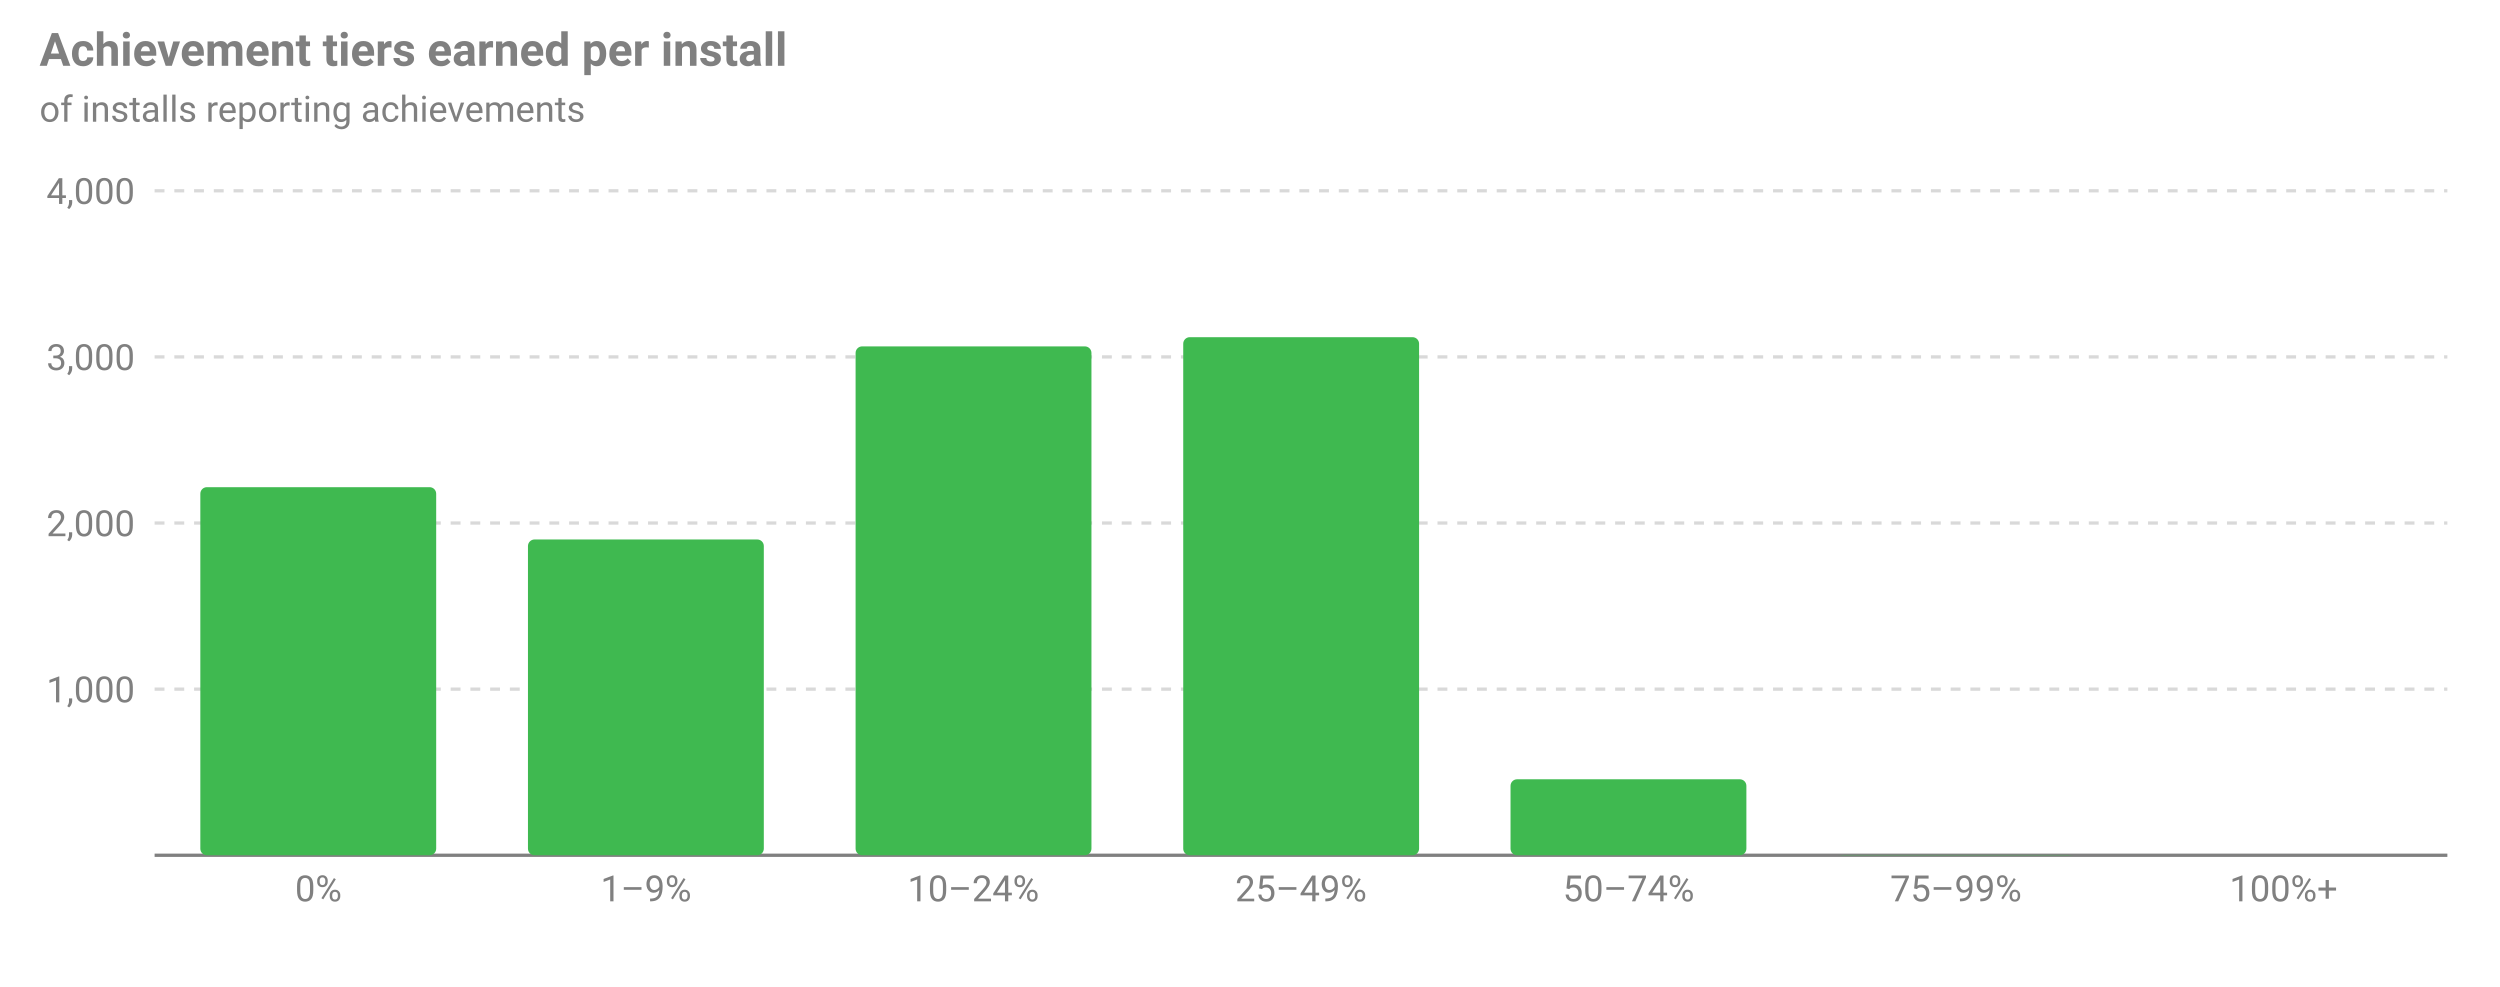
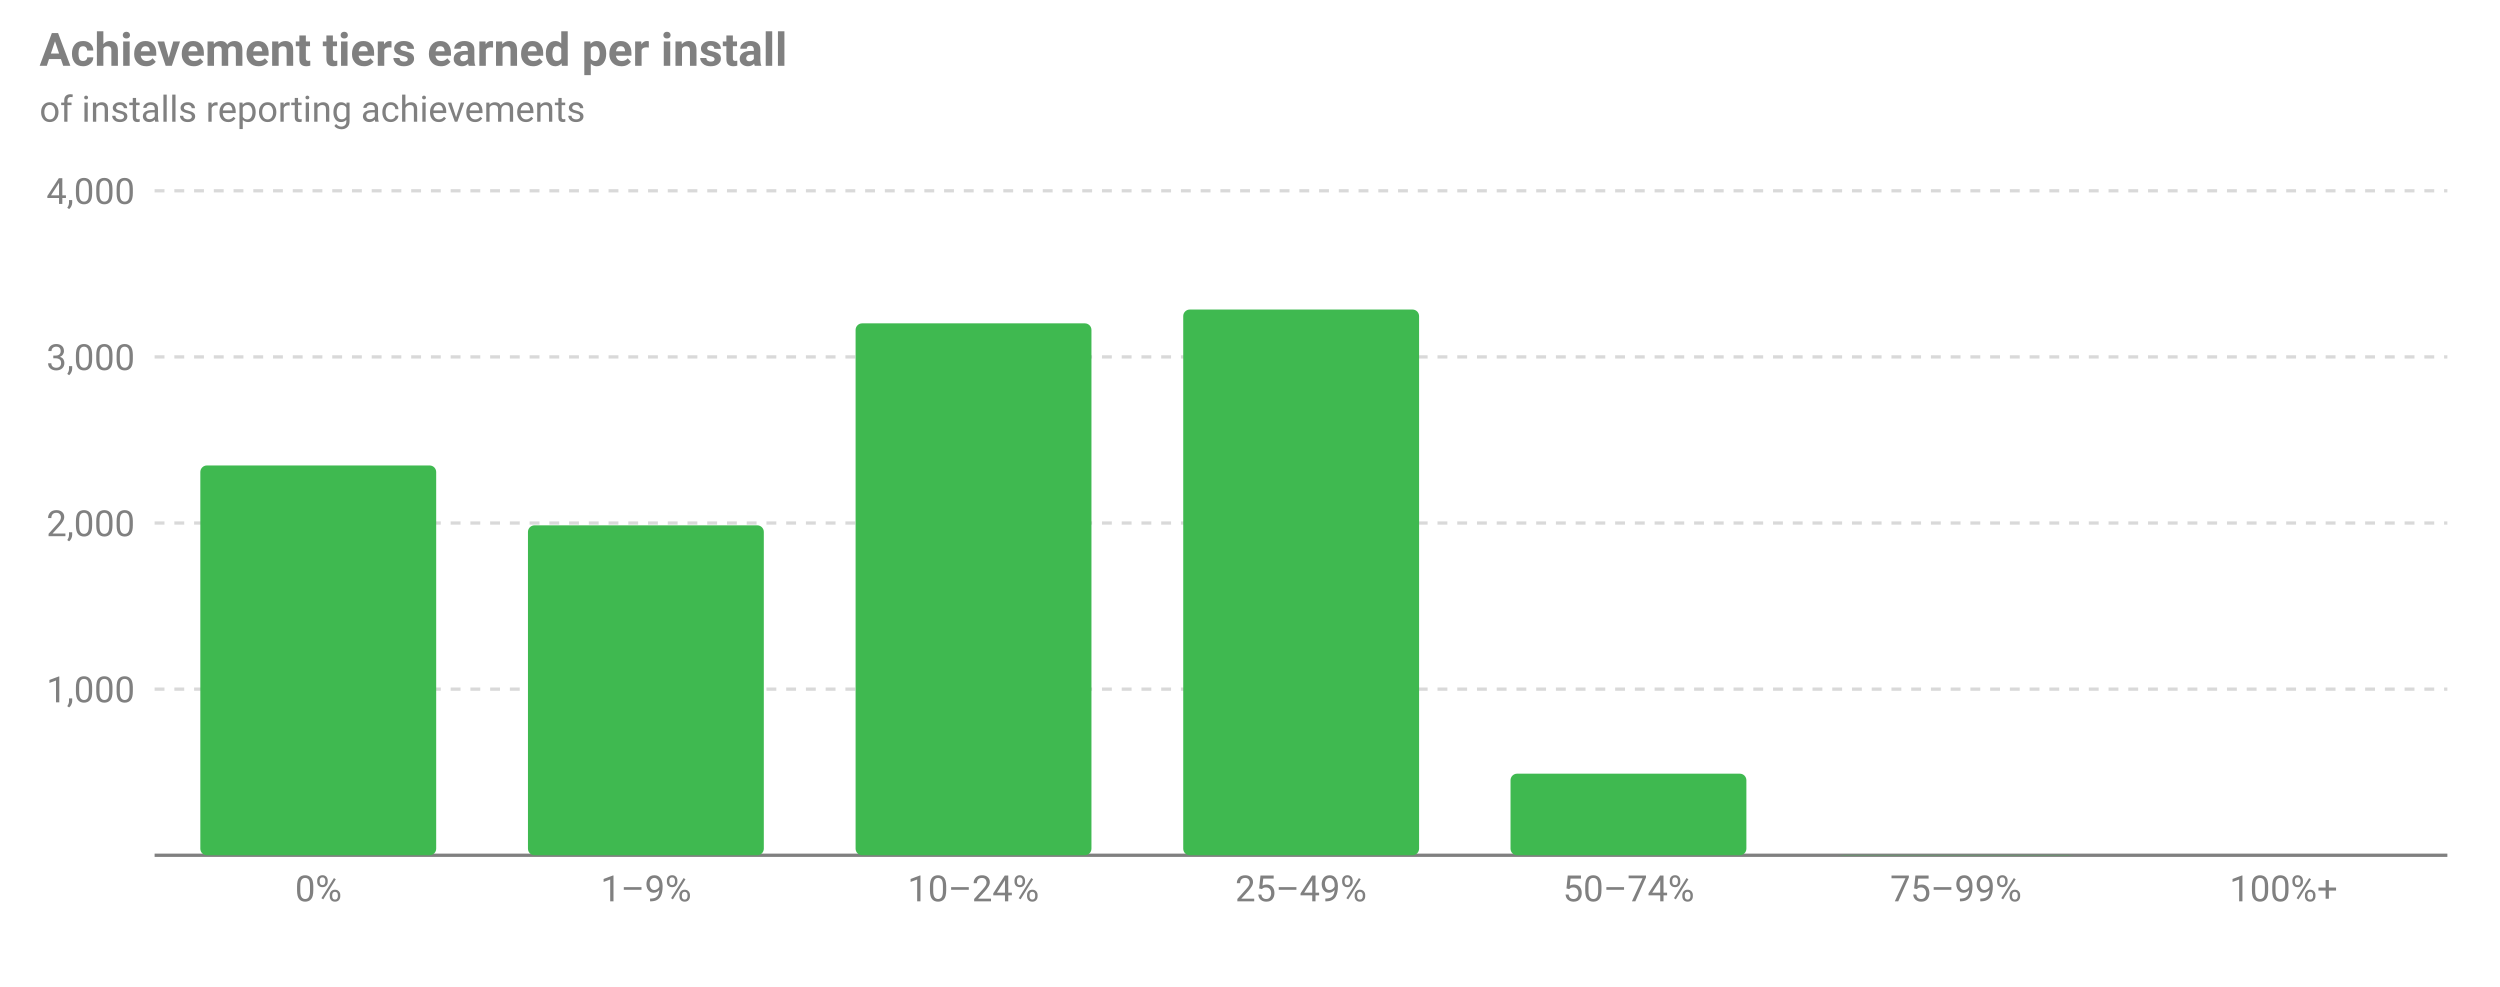
<svg xmlns="http://www.w3.org/2000/svg" width="760" height="300" viewBox="0 0 760 300" role="img" aria-label="Achievement tiers earned per install">
  <style>
  text{font-family:-apple-system,BlinkMacSystemFont,'Segoe UI',Roboto,Helvetica,Arial,sans-serif}
  .grid{stroke:#808080;stroke-opacity:.3;stroke-width:1}
  .axis{stroke:#808080;stroke-width:1}
  .lbl{fill:#808080;font-size:12px}
  .val{fill:#808080;font-size:12px;font-weight:600}
  .title{fill:#808080;font-size:14px;font-weight:700}
  .sub{fill:#808080;font-size:11px}
  .gap{fill:#808080;opacity:.12}
  .gaplbl{fill:#808080;font-size:10px;opacity:.85}
  .ico{fill:#808080}
  .t1{fill:#e3b341}
  .t2{fill:#d29922}
  .t3{fill:#b7860b}
  .t4{fill:#946f0f}
</style>
  <text x="12" y="20" class="title">Achievement tiers earned per install</text>
  <text x="12" y="37" class="sub">of installs reporting achievements</text>
  <line x1="47" y1="260" x2="744" y2="260" class="axis" />
  <line x1="47" y1="209.5" x2="744" y2="209.5" class="grid" stroke-dasharray="3 3" />
  <text x="41" y="213.5" class="sub" text-anchor="end">1,000</text>
  <line x1="47" y1="159.0" x2="744" y2="159.0" class="grid" stroke-dasharray="3 3" />
  <text x="41" y="163.0" class="sub" text-anchor="end">2,000</text>
  <line x1="47" y1="108.5" x2="744" y2="108.5" class="grid" stroke-dasharray="3 3" />
  <text x="41" y="112.5" class="sub" text-anchor="end">3,000</text>
  <line x1="47" y1="58.0" x2="744" y2="58.0" class="grid" stroke-dasharray="3 3" />
  <text x="41" y="62.0" class="sub" text-anchor="end">4,000</text>
-   <rect x="60.9" y="148.1" width="71.7" height="111.9" rx="2" fill="#3fb950" data-tip="0%: 21% (2,216)" />
+   <rect x="60.9" y="141.5" width="71.7" height="118.5" rx="2" fill="#3fb950" data-tip="0%: 21% (2,346)" />
  <text x="96.8" y="274" class="sub" text-anchor="middle">0%</text>
-   <rect x="160.5" y="164.0" width="71.7" height="96.0" rx="2" fill="#3fb950" data-tip="1–9%: 18% (1,901)" />
+   <rect x="160.5" y="159.7" width="71.7" height="100.3" rx="2" fill="#3fb950" data-tip="1–9%: 18% (1,986)" />
  <text x="196.4" y="274" class="sub" text-anchor="middle">1–9%</text>
-   <rect x="260.1" y="105.3" width="71.7" height="154.7" rx="2" fill="#3fb950" data-tip="10–24%: 28% (3,063)" />
+   <rect x="260.1" y="98.3" width="71.7" height="161.7" rx="2" fill="#3fb950" data-tip="10–24%: 28% (3,202)" />
  <text x="295.9" y="274" class="sub" text-anchor="middle">10–24%</text>
-   <rect x="359.7" y="102.5" width="71.7" height="157.5" rx="2" fill="#3fb950" data-tip="25–49%: 29% (3,118)" />
+   <rect x="359.7" y="94.1" width="71.7" height="165.9" rx="2" fill="#3fb950" data-tip="25–49%: 29% (3,285)" />
  <text x="395.5" y="274" class="sub" text-anchor="middle">25–49%</text>
-   <rect x="459.2" y="236.9" width="71.7" height="23.1" rx="2" fill="#3fb950" data-tip="50–74%: 4% (458)" />
+   <rect x="459.2" y="235.2" width="71.7" height="24.8" rx="2" fill="#3fb950" data-tip="50–74%: 4% (492)" />
  <text x="495.1" y="274" class="sub" text-anchor="middle">50–74%</text>
  <rect x="558.8" y="259.9" width="71.7" height="0.1" rx="2" fill="#3fb950" data-tip="75–99%: &lt;1% (2)" />
  <text x="594.6" y="274" class="sub" text-anchor="middle">75–99%</text>
  <rect x="658.4" y="260.0" width="71.7" height="0.0" rx="2" fill="#3fb950" data-tip="100%+: 0% (0)" />
  <text x="694.2" y="274" class="sub" text-anchor="middle">100%+</text>
</svg>
